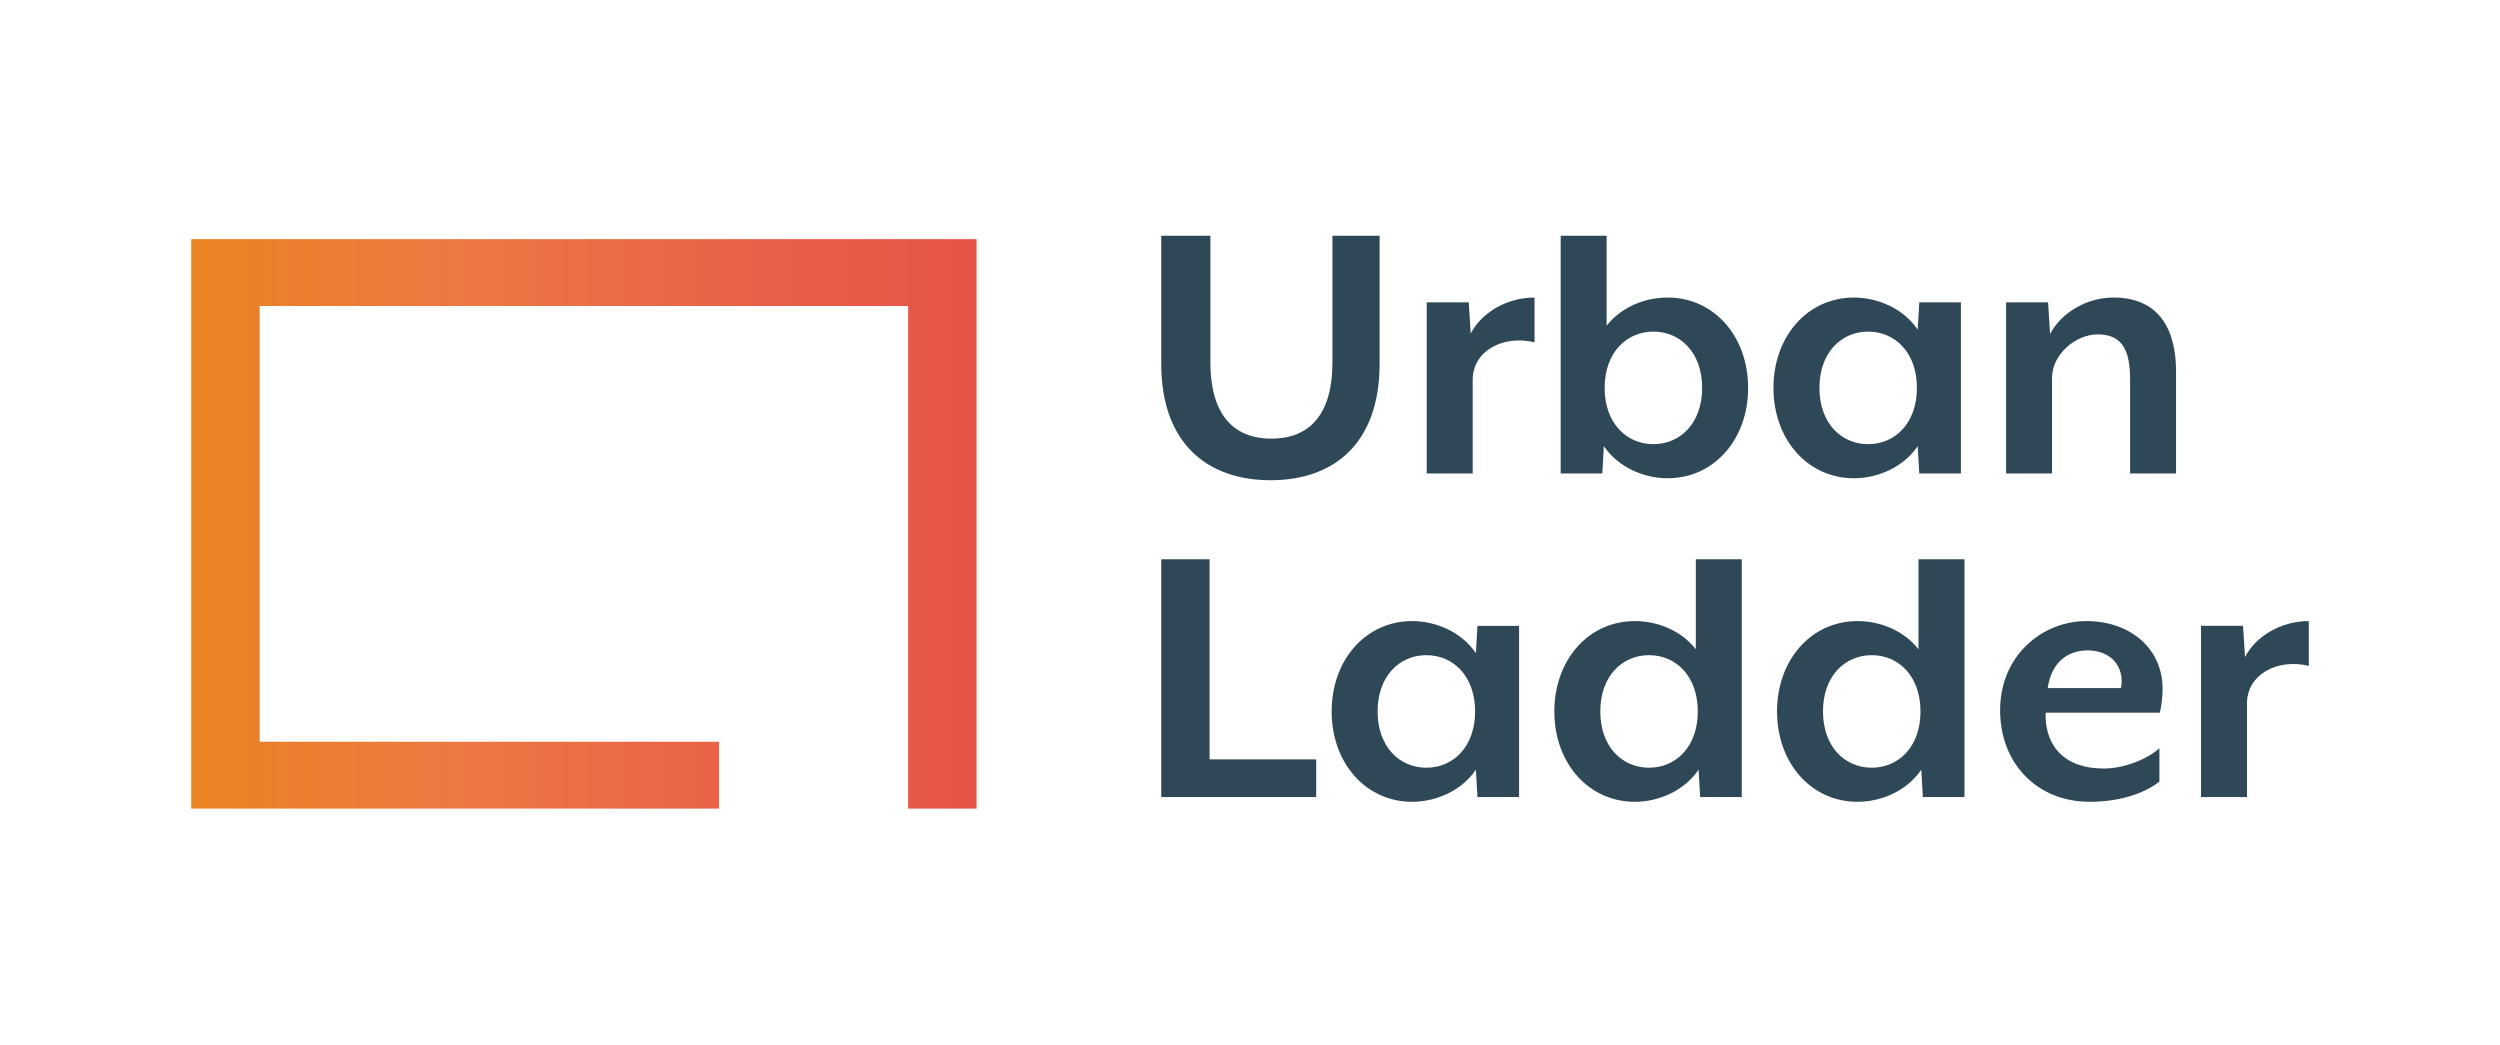
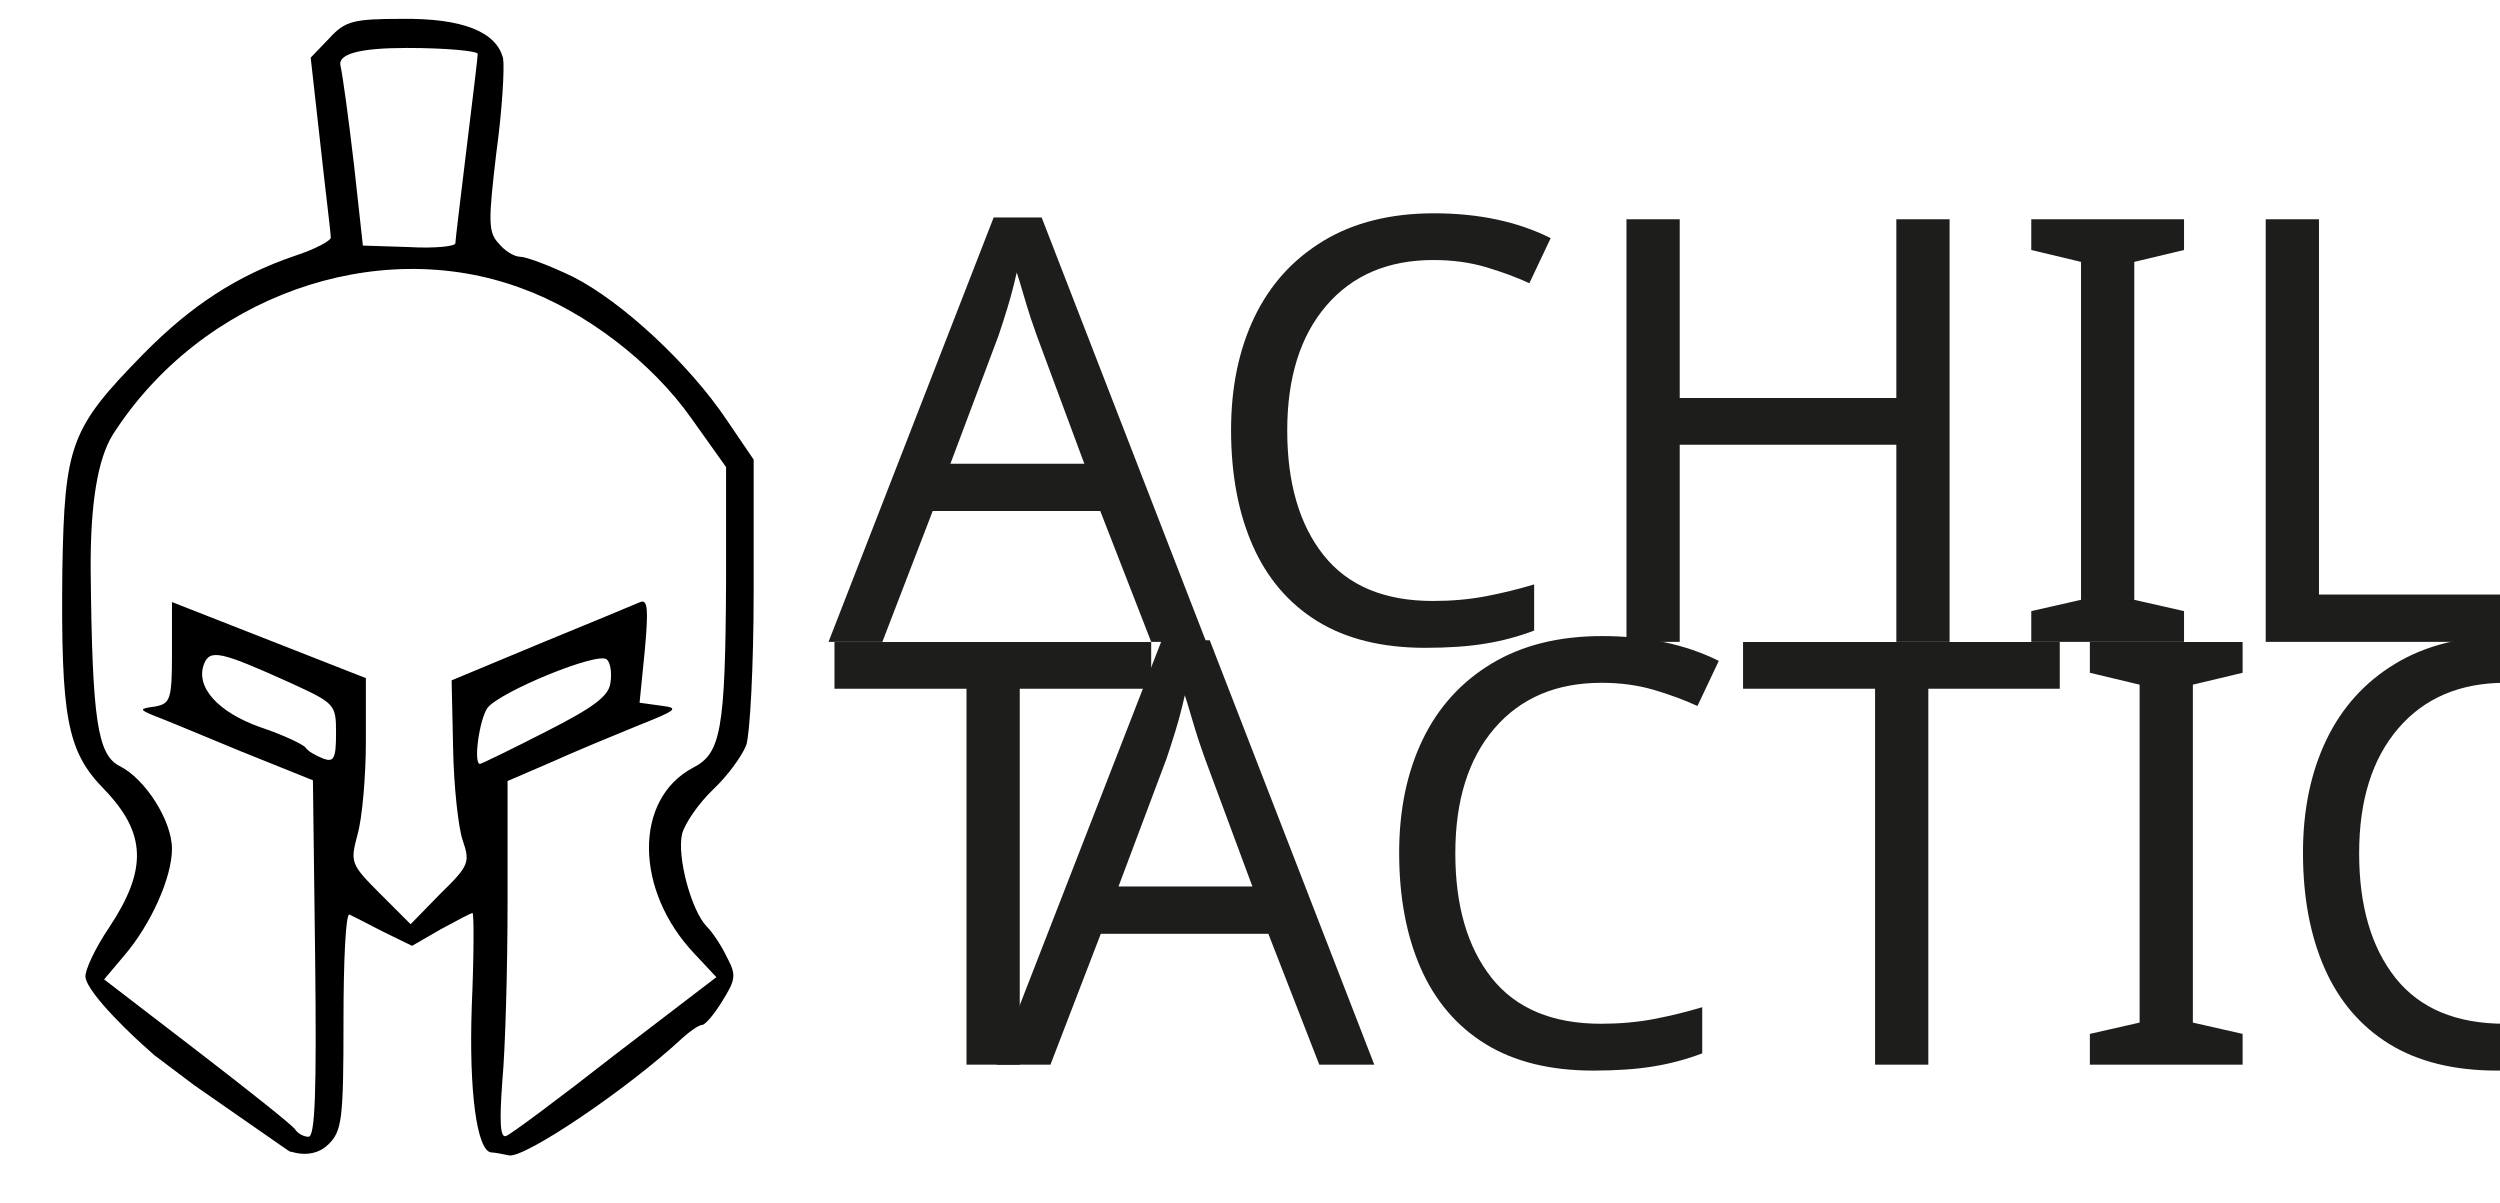
- <svg xmlns="http://www.w3.org/2000/svg" xmlns:xlink="http://www.w3.org/1999/xlink" version="1.1" id="Layer_1" x="0px" y="0px" width="312px" height="130.334px" viewBox="0 0 312 130.334" enable-background="new 0 0 312 130.334" xml:space="preserve">
-   <g>
-     <g>
-       <defs>
-         <polygon id="SVGID_26_" points="89.736,100.917 23.86,100.917 23.86,29.84 121.88,29.84 121.88,100.917 113.334,100.917      113.334,38.187 32.404,38.187 32.404,92.567 89.736,92.567    " />
-       </defs>
-       <clipPath id="SVGID_1_">
-         <use xlink:href="#SVGID_26_" overflow="visible" />
-       </clipPath>
-       <linearGradient id="SVGID_3_" gradientUnits="userSpaceOnUse" x1="-1805.41" y1="-630.655" x2="-1804.717" y2="-630.655" gradientTransform="matrix(141.4236 0 0 -141.4236 255351.406 -89124.203)">
-         <stop offset="0" style="stop-color:#EA8423" />
-         <stop offset="0.352" style="stop-color:#EC7744" />
-         <stop offset="0.379" style="stop-color:#EC7544" />
-         <stop offset="0.763" style="stop-color:#E85D47" />
-         <stop offset="1" style="stop-color:#E75448" />
-       </linearGradient>
-       <rect x="23.86" y="29.84" clip-path="url(#SVGID_1_)" fill="url(#SVGID_3_)" width="98.02" height="71.077" />
-     </g>
-     <g>
-       <path fill="#2F4858" d="M158.575,59.933c-7.815,0-13.652-4.502-13.652-14.541V29.417h6.132v15.776c0,6.43,2.771,9.547,7.619,9.547    c4.846,0,7.616-3.117,7.616-9.547V29.417h5.885v15.975C172.175,55.431,166.389,59.933,158.575,59.933" />
-       <path fill="#2F4858" d="M183.793,47.419v11.672h-5.736V37.727h5.242l0.248,3.907c1.236-2.473,4.353-4.501,7.963-4.501v5.588    C187.603,41.78,183.793,43.76,183.793,47.419" />
-       <path fill="#2F4858" d="M208.125,59.685c-3.017,0-6.182-1.384-7.963-4.004l-0.196,3.409h-5.193V29.417h5.736v11.228    c1.831-2.325,4.748-3.512,7.616-3.512c5.787,0,10.041,4.846,10.041,11.276C218.166,54.841,213.912,59.685,208.125,59.685     M206.345,41.386c-3.361,0-6.084,2.621-6.084,7.023c0,4.401,2.723,7.021,6.084,7.021c3.362,0,6.083-2.62,6.083-7.021    C212.428,44.007,209.707,41.386,206.345,41.386" />
-       <path fill="#2F4858" d="M239.527,59.09l-0.197-3.409c-1.78,2.62-4.947,4.004-7.963,4.004c-5.786,0-10.04-4.844-10.04-11.275    c0-6.431,4.254-11.276,10.04-11.276c3.016,0,6.183,1.385,7.963,4.006l0.197-3.412h5.193V59.09H239.527z M233.147,41.386    c-3.362,0-6.082,2.621-6.082,7.023c0,4.401,2.72,7.021,6.082,7.021c3.363,0,6.083-2.62,6.083-7.021    C239.23,44.007,236.511,41.386,233.147,41.386" />
-       <path fill="#2F4858" d="M265.837,59.091V47.272c0-4.154-1.434-5.54-4.055-5.54c-2.721,0-5.689,2.473-5.689,5.44v11.918h-5.735    V37.727h5.242l0.246,3.956c1.435-2.719,4.648-4.551,7.913-4.551c5.687,0,7.814,3.956,7.814,9.25v12.709H265.837z" />
-       <polygon fill="#2F4858" points="144.923,99.471 144.923,69.798 150.957,69.798 150.957,94.771 164.261,94.771 164.261,99.471       " />
-       <path fill="#2F4858" d="M184.387,99.471l-0.196-3.413c-1.78,2.622-4.946,4.006-7.963,4.006c-5.786,0-10.039-4.846-10.039-11.276    c0-6.428,4.253-11.276,10.039-11.276c3.017,0,6.183,1.385,7.963,4.007l0.196-3.413h5.195v21.366H184.387z M178.009,81.765    c-3.363,0-6.084,2.621-6.084,7.022s2.721,7.022,6.084,7.022c3.362,0,6.083-2.621,6.083-7.022S181.371,81.765,178.009,81.765" />
-       <path fill="#2F4858" d="M212.181,99.471l-0.198-3.413c-1.779,2.622-4.945,4.006-7.963,4.006c-5.787,0-10.039-4.846-10.039-11.276    c0-6.428,4.252-11.276,10.039-11.276c2.869,0,5.786,1.188,7.617,3.511V69.795h5.737v29.676H212.181z M205.8,81.765    c-3.363,0-6.081,2.621-6.081,7.022s2.718,7.022,6.081,7.022c3.364,0,6.085-2.621,6.085-7.022S209.164,81.765,205.8,81.765" />
-       <path fill="#2F4858" d="M239.973,99.471l-0.197-3.413c-1.781,2.622-4.945,4.006-7.963,4.006c-5.787,0-10.039-4.846-10.039-11.276    c0-6.428,4.252-11.276,10.039-11.276c2.869,0,5.785,1.188,7.616,3.511V69.795h5.737v29.676H239.973z M233.593,81.765    c-3.362,0-6.083,2.621-6.083,7.022s2.721,7.022,6.083,7.022c3.363,0,6.084-2.621,6.084-7.022S236.956,81.765,233.593,81.765" />
-       <path fill="#2F4858" d="M269.545,88.937h-14.242c-0.148,3.264,1.532,6.974,7.271,6.974c2.421,0,5.291-1.09,6.922-2.524v4.156    c-2.029,1.582-5.144,2.521-8.705,2.521c-6.576,0-11.178-4.798-11.178-11.424c0-6.826,5.244-11.129,10.783-11.129    c5.44,0,9.496,3.413,9.496,8.458C269.893,86.908,269.744,88.194,269.545,88.937 M260.544,81.171c-2.424,0-4.501,1.386-4.994,4.699    h9.148C265.193,83.299,263.513,81.171,260.544,81.171" />
-       <path fill="#2F4858" d="M280.424,87.799v11.672h-5.737V78.104h5.242l0.248,3.907c1.237-2.472,4.351-4.501,7.963-4.501V83.1    C284.231,82.159,280.424,84.14,280.424,87.799" />
-     </g>
-   </g>
+ <svg xmlns="http://www.w3.org/2000/svg" id="a" viewBox="0 0 335.23 161.2">
+   <defs>
+     <style>.b{letter-spacing:-.02em;}.c{fill:#1d1d1b;font-family:AlumniSans-SemiBold, Alumni Sans;font-size:79.37px;}</style>
+   </defs>
+   <path d="M37.98,153.82s1.2,.87,1.08,.61c0,0,2.9,1.1,5-1,1.8-1.8,2-3.3,2-16.6,0-8,.3-14.4,.8-14.2,.4,.2,2.4,1.2,4.5,2.3l3.9,1.9,3.8-2.2c2.2-1.2,4.1-2.2,4.3-2.2s.2,5.6-.1,12.5c-.4,11.5,.7,19.4,2.6,19.6,.4,0,1.5,.2,2.4,.4,2.1,.4,15.9-8.9,23.2-15.7,1.1-1,2.3-1.8,2.7-1.8s1.6-1.4,2.7-3.2c1.8-2.9,1.9-3.5,.6-5.9-.7-1.5-1.9-3.3-2.7-4.1-2.1-2.2-4-9.4-3.3-12.4,.4-1.5,2.3-4.2,4.2-6s3.8-4.4,4.4-5.9c.5-1.4,1-10.7,1-20.5v-17.8l-3.6-5.3c-5.1-7.6-14.1-15.9-20.6-19.2-3.1-1.5-6.3-2.7-7.1-2.7s-2.1-.8-2.9-1.8c-1.4-1.5-1.4-2.9-.3-12.2,.8-5.8,1.1-11.4,.9-12.6-.9-3.6-5.5-5.4-13.6-5.3-6.5,0-7.6,.3-9.7,2.6l-2.5,2.6,1.3,11.6c.7,6.4,1.4,12,1.4,12.5,.1,.4-2.1,1.6-4.9,2.5-7.6,2.6-13.8,6.6-20.2,13.1-9.8,10-10.6,12.1-10.9,29-.2,19.8,.6,24.3,5.6,29.4,5.7,5.9,5.8,10.8,.7,18.5-1.9,2.8-3.3,5.8-3.2,6.7,.3,2.3,6.91,8.43,8.2,9.53l1.02,.92,5.38,4.05M64.06,7.23c0,.4-.7,6.2-1.5,12.7-.8,6.6-1.5,12.3-1.5,12.7s-2.8,.7-6.2,.5l-6.2-.2-1.2-10.9c-.7-6-1.5-11.9-1.8-13.2q-.6-2.4,8.9-2.4c5.2,0,9.5,.4,9.5,.8Zm5.8,31.4c8.6,3.1,17.5,9.9,22.8,17.4l4.7,6.6v15.4c-.1,19.9-.7,23-4.4,24.9-8,4.2-7.9,16.5,.2,25l2.9,3.1-13.6,10.4c-7.4,5.8-14,10.7-14.6,10.9-.8,.3-.9-1.9-.5-7.4,.4-4.3,.7-15.1,.7-24v-16.2l5.8-2.5c3.1-1.4,8.4-3.6,11.6-4.9,5.3-2.1,5.7-2.4,3.2-2.7l-2.9-.4,.7-7c.5-5.5,.4-6.9-.6-6.5-.7,.3-6.7,2.8-13.3,5.5l-12,5,.2,9.2c.1,5.1,.7,10.6,1.3,12.3,1,2.9,.8,3.4-3,7.1l-4,4.1-4.1-4.1c-4-4-4-4.2-3-8,.6-2.1,1.1-7.7,1.1-12.4v-8.5l-13-5.1-13-5.1v6.8c0,6.2-.2,6.8-2.2,7.2-2.2,.3-2.2,.4-.3,1.2,1.1,.4,6.4,2.6,11.7,4.8l9.7,3.9,.3,23.9c.2,18,0,23.9-.9,23.9-.6,0-1.4-.4-1.8-1-.3-.5-6.2-5.2-13.1-10.5l-12.5-9.6,2.7-3.2c3.6-4.2,6.4-10.5,6.4-14.3s-3.6-9.4-7-11.1c-3-1.5-3.7-6.2-3.9-26.2q-.1-13.4,3-18.3c11.8-18.4,35.2-26.8,54.7-19.6Zm-31,52.9c6.1,2.8,6.2,2.9,6.2,6.8,0,3.4-.3,3.9-1.7,3.4-1-.4-2.1-1-2.4-1.5-.3-.4-3-1.7-6-2.7-5.7-2-8.8-5.4-7.6-8.5,.8-2,2.2-1.7,11.5,2.5Zm43,0c-.2,1.8-2.2,3.3-8.7,6.6-4.7,2.4-8.6,4.3-8.8,4.3-.9,0-.1-5.9,1-7.5,1.7-2.2,14.9-7.6,16-6.5,.5,.4,.7,1.8,.5,3.1Z" />
+   <text class="c" transform="translate(111.1 86.07)">
+     <tspan x="0" y="0">ACHILLES </tspan>
+     <tspan class="b" x="0" y="56.69">T</tspan>
+     <tspan x="22.54" y="56.69">ACTIC</tspan>
+   </text>
</svg>
